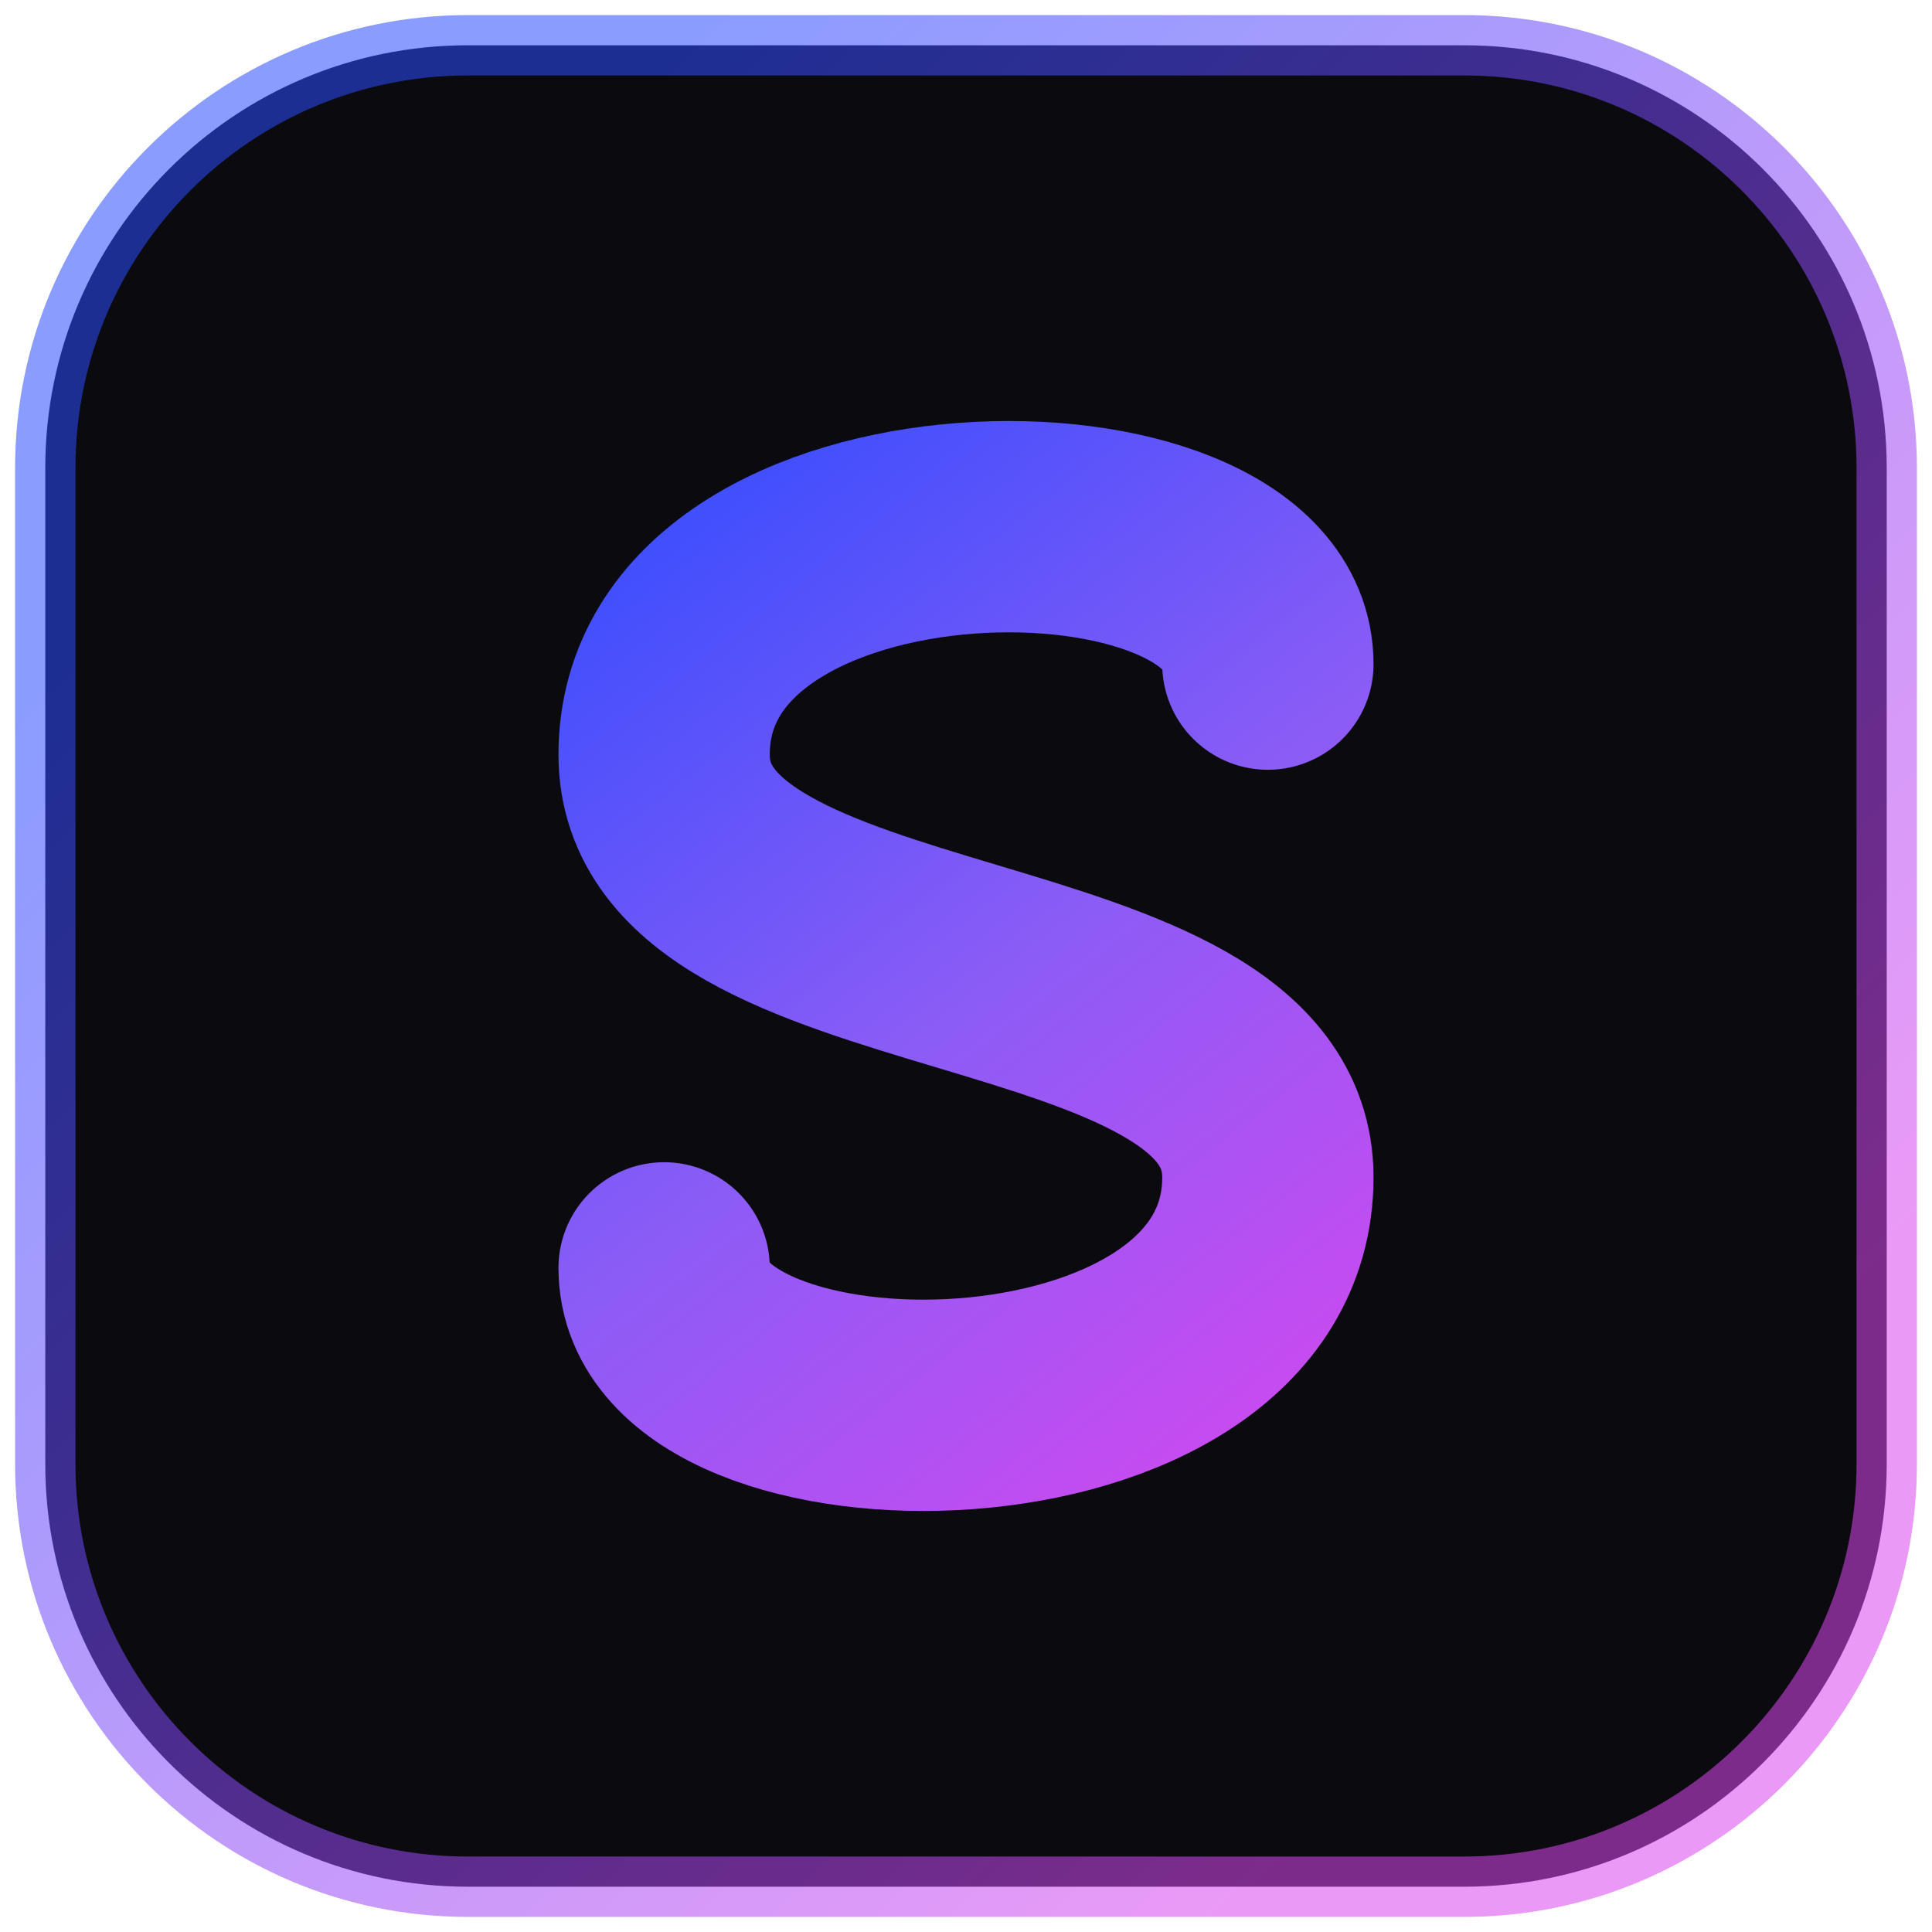
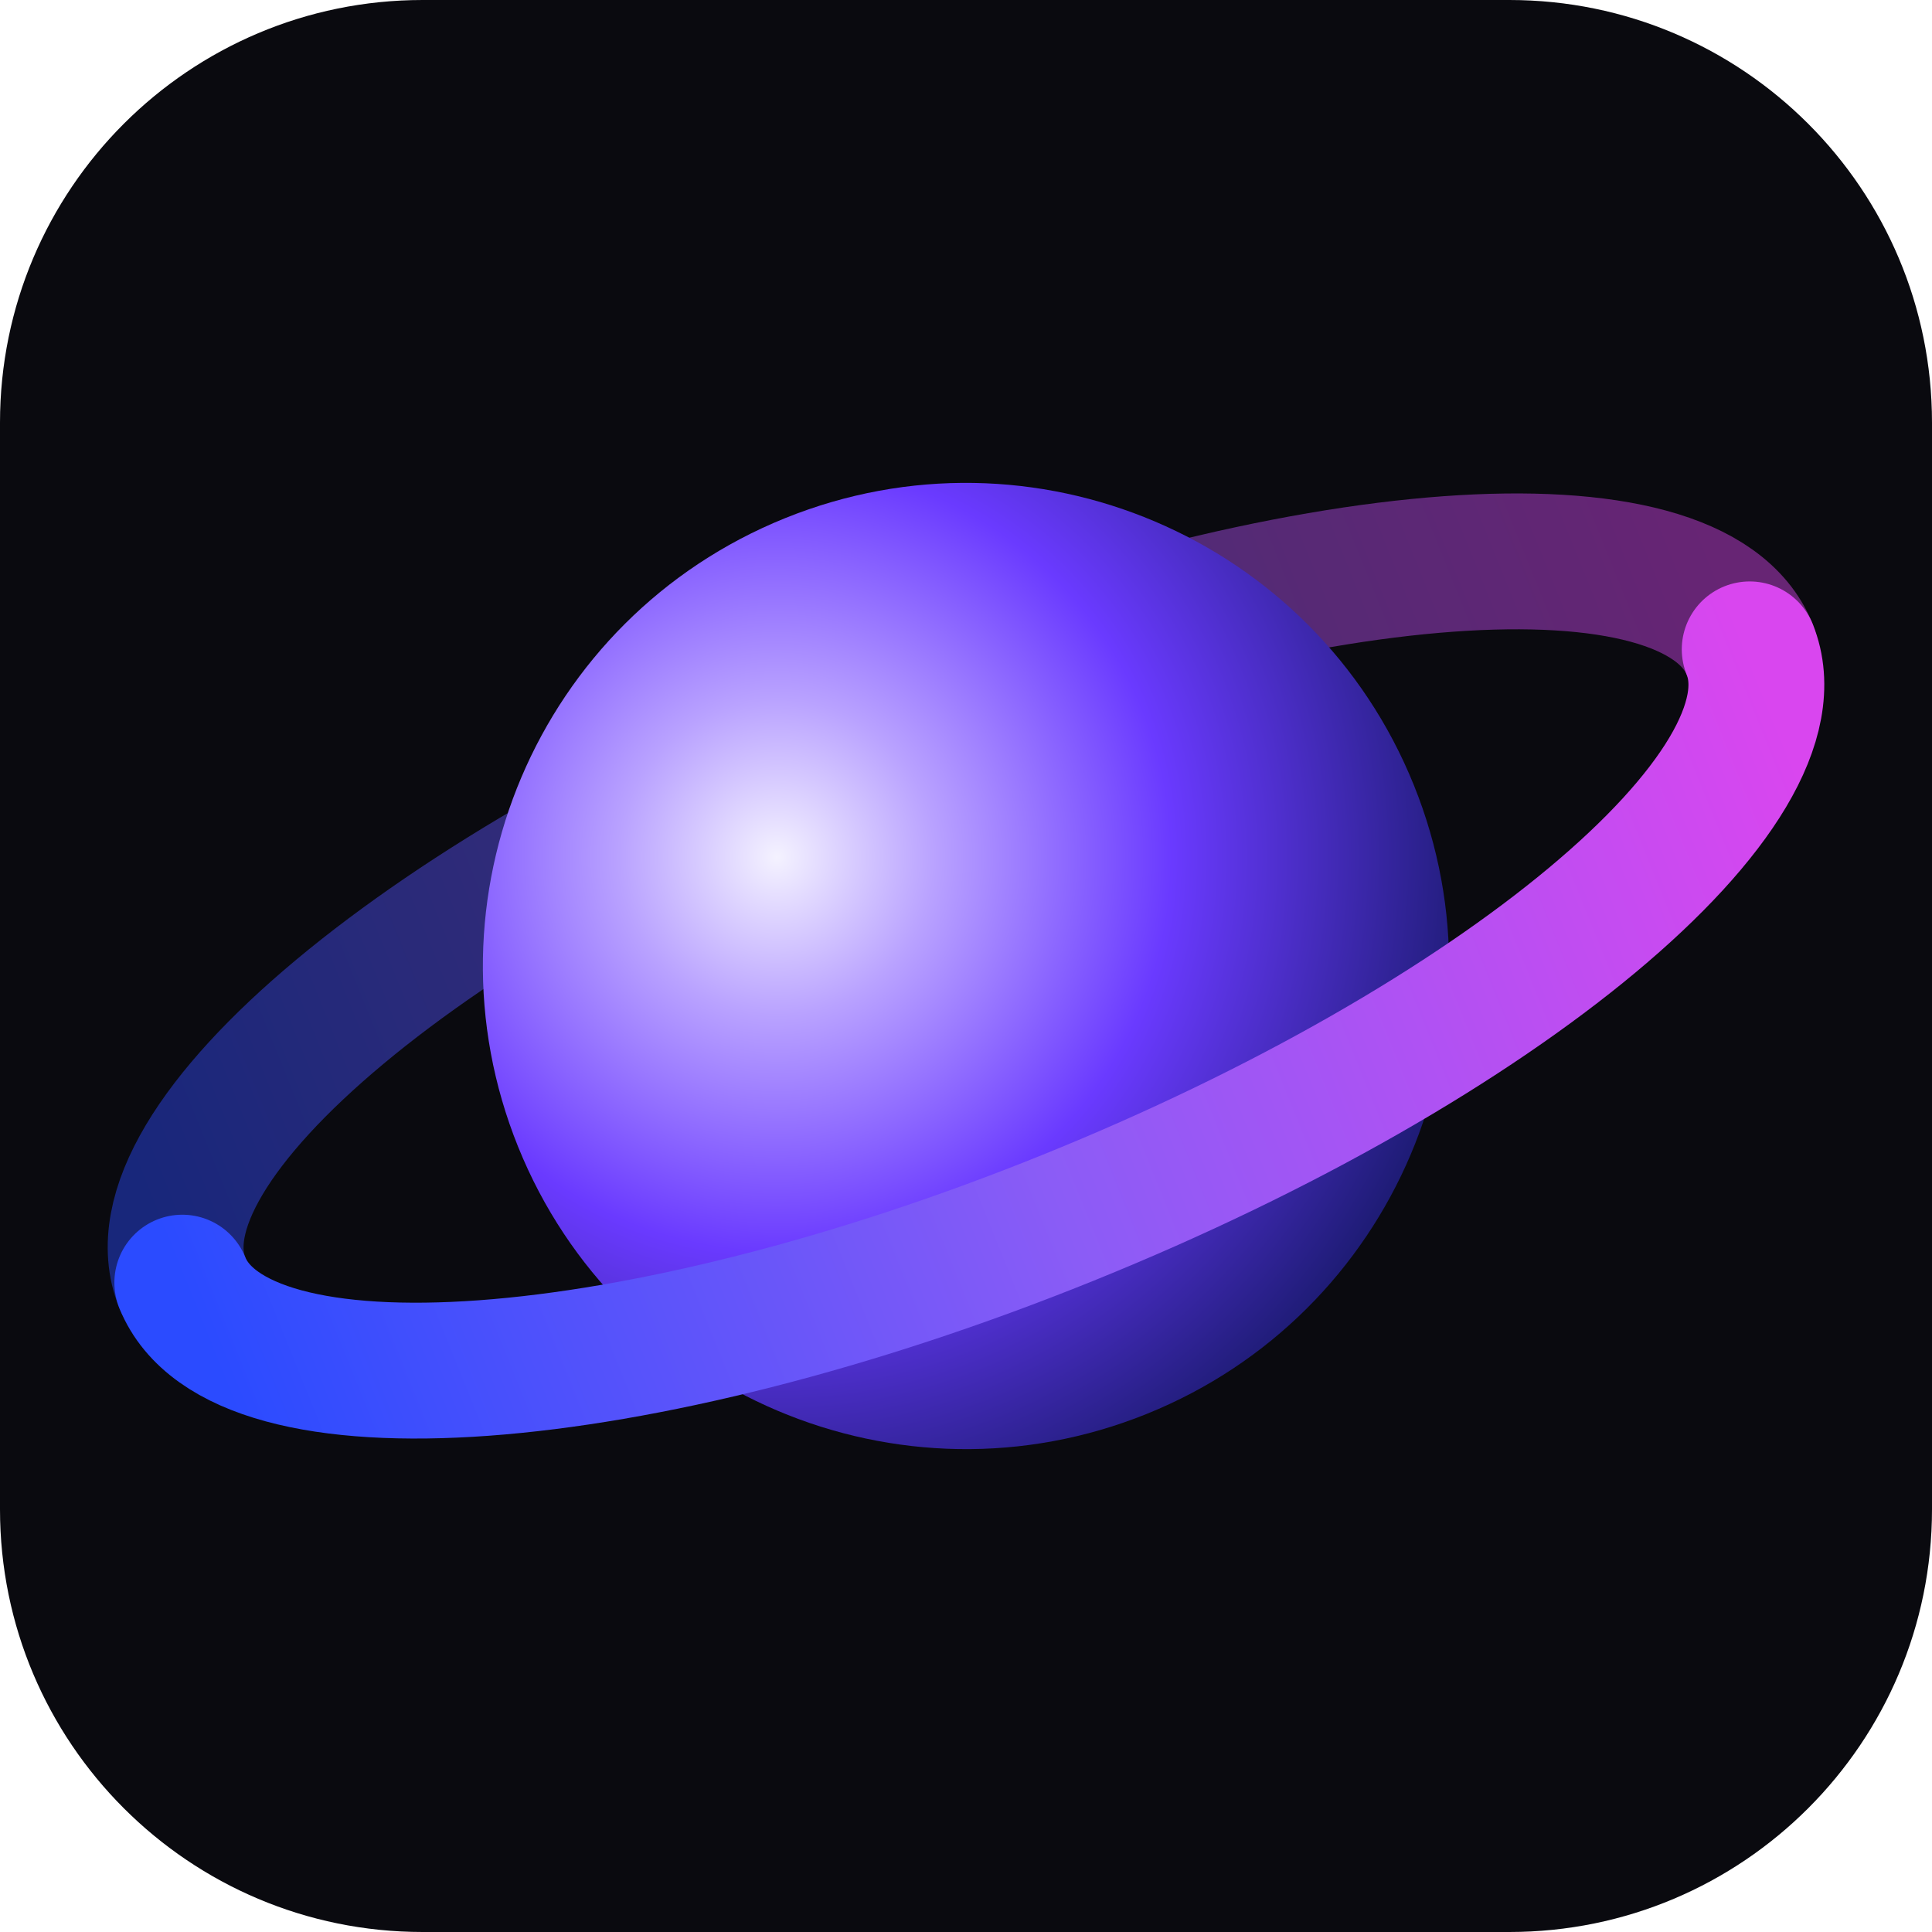
<svg xmlns="http://www.w3.org/2000/svg" viewBox="0 0 64 64" width="64" height="64" role="img" aria-label="Schuy">
  <defs>
-     <linearGradient id="s-grad" x1="18" y1="14" x2="46" y2="50" gradientUnits="userSpaceOnUse">
+     <radialGradient id="orb" cx="0.36" cy="0.32" r="0.75">
+       <stop offset="0" stop-color="#f4f2ff" />
+       <stop offset="0.22" stop-color="#b9a2ff" />
+       <stop offset="0.55" stop-color="#6a3aff" />
+       <stop offset="1" stop-color="#1a1a6e" />
+     </radialGradient>
+     <linearGradient id="ring" x1="4" y1="0" x2="60" y2="0" gradientUnits="userSpaceOnUse">
      <stop offset="0" stop-color="#2b4bff" />
-       <stop offset="0.52" stop-color="#8b5cf6" />
+       <stop offset="0.5" stop-color="#8b5cf6" />
      <stop offset="1" stop-color="#d946ef" />
    </linearGradient>
-     <linearGradient id="s-edge" x1="12" y1="12" x2="52" y2="52" gradientUnits="userSpaceOnUse">
-       <stop offset="0" stop-color="#2b4bff" stop-opacity="0.55" />
-       <stop offset="1" stop-color="#d946ef" stop-opacity="0.55" />
-     </linearGradient>
  </defs>
-   <rect x="1.5" y="1.5" width="61" height="61" rx="14" fill="#0a0a0f" />
-   <rect x="1.5" y="1.5" width="61" height="61" rx="14" fill="none" stroke="url(#s-edge)" stroke-width="2" />
-   <path d="M42 22 C42 15.5, 22 15.5, 22 25 C22 33, 42 31, 42 39 C42 48.5, 22 48.5, 22 42" fill="none" stroke="url(#s-grad)" stroke-width="7" stroke-linecap="round" stroke-linejoin="round" />
+   <rect width="64" height="64" rx="14" fill="#0a0a0f" />
+   <g transform="rotate(-22 32 32)">
+     <path d="M4 32 A28 9 0 0 1 60 32" fill="none" stroke="url(#ring)" stroke-width="4.5" stroke-linecap="round" opacity="0.45" />
+     <circle cx="32" cy="32" r="16" fill="url(#orb)" />
+     <path d="M4 32 A28 9 0 0 0 60 32" fill="none" stroke="url(#ring)" stroke-width="4.5" stroke-linecap="round" />
+   </g>
</svg>
